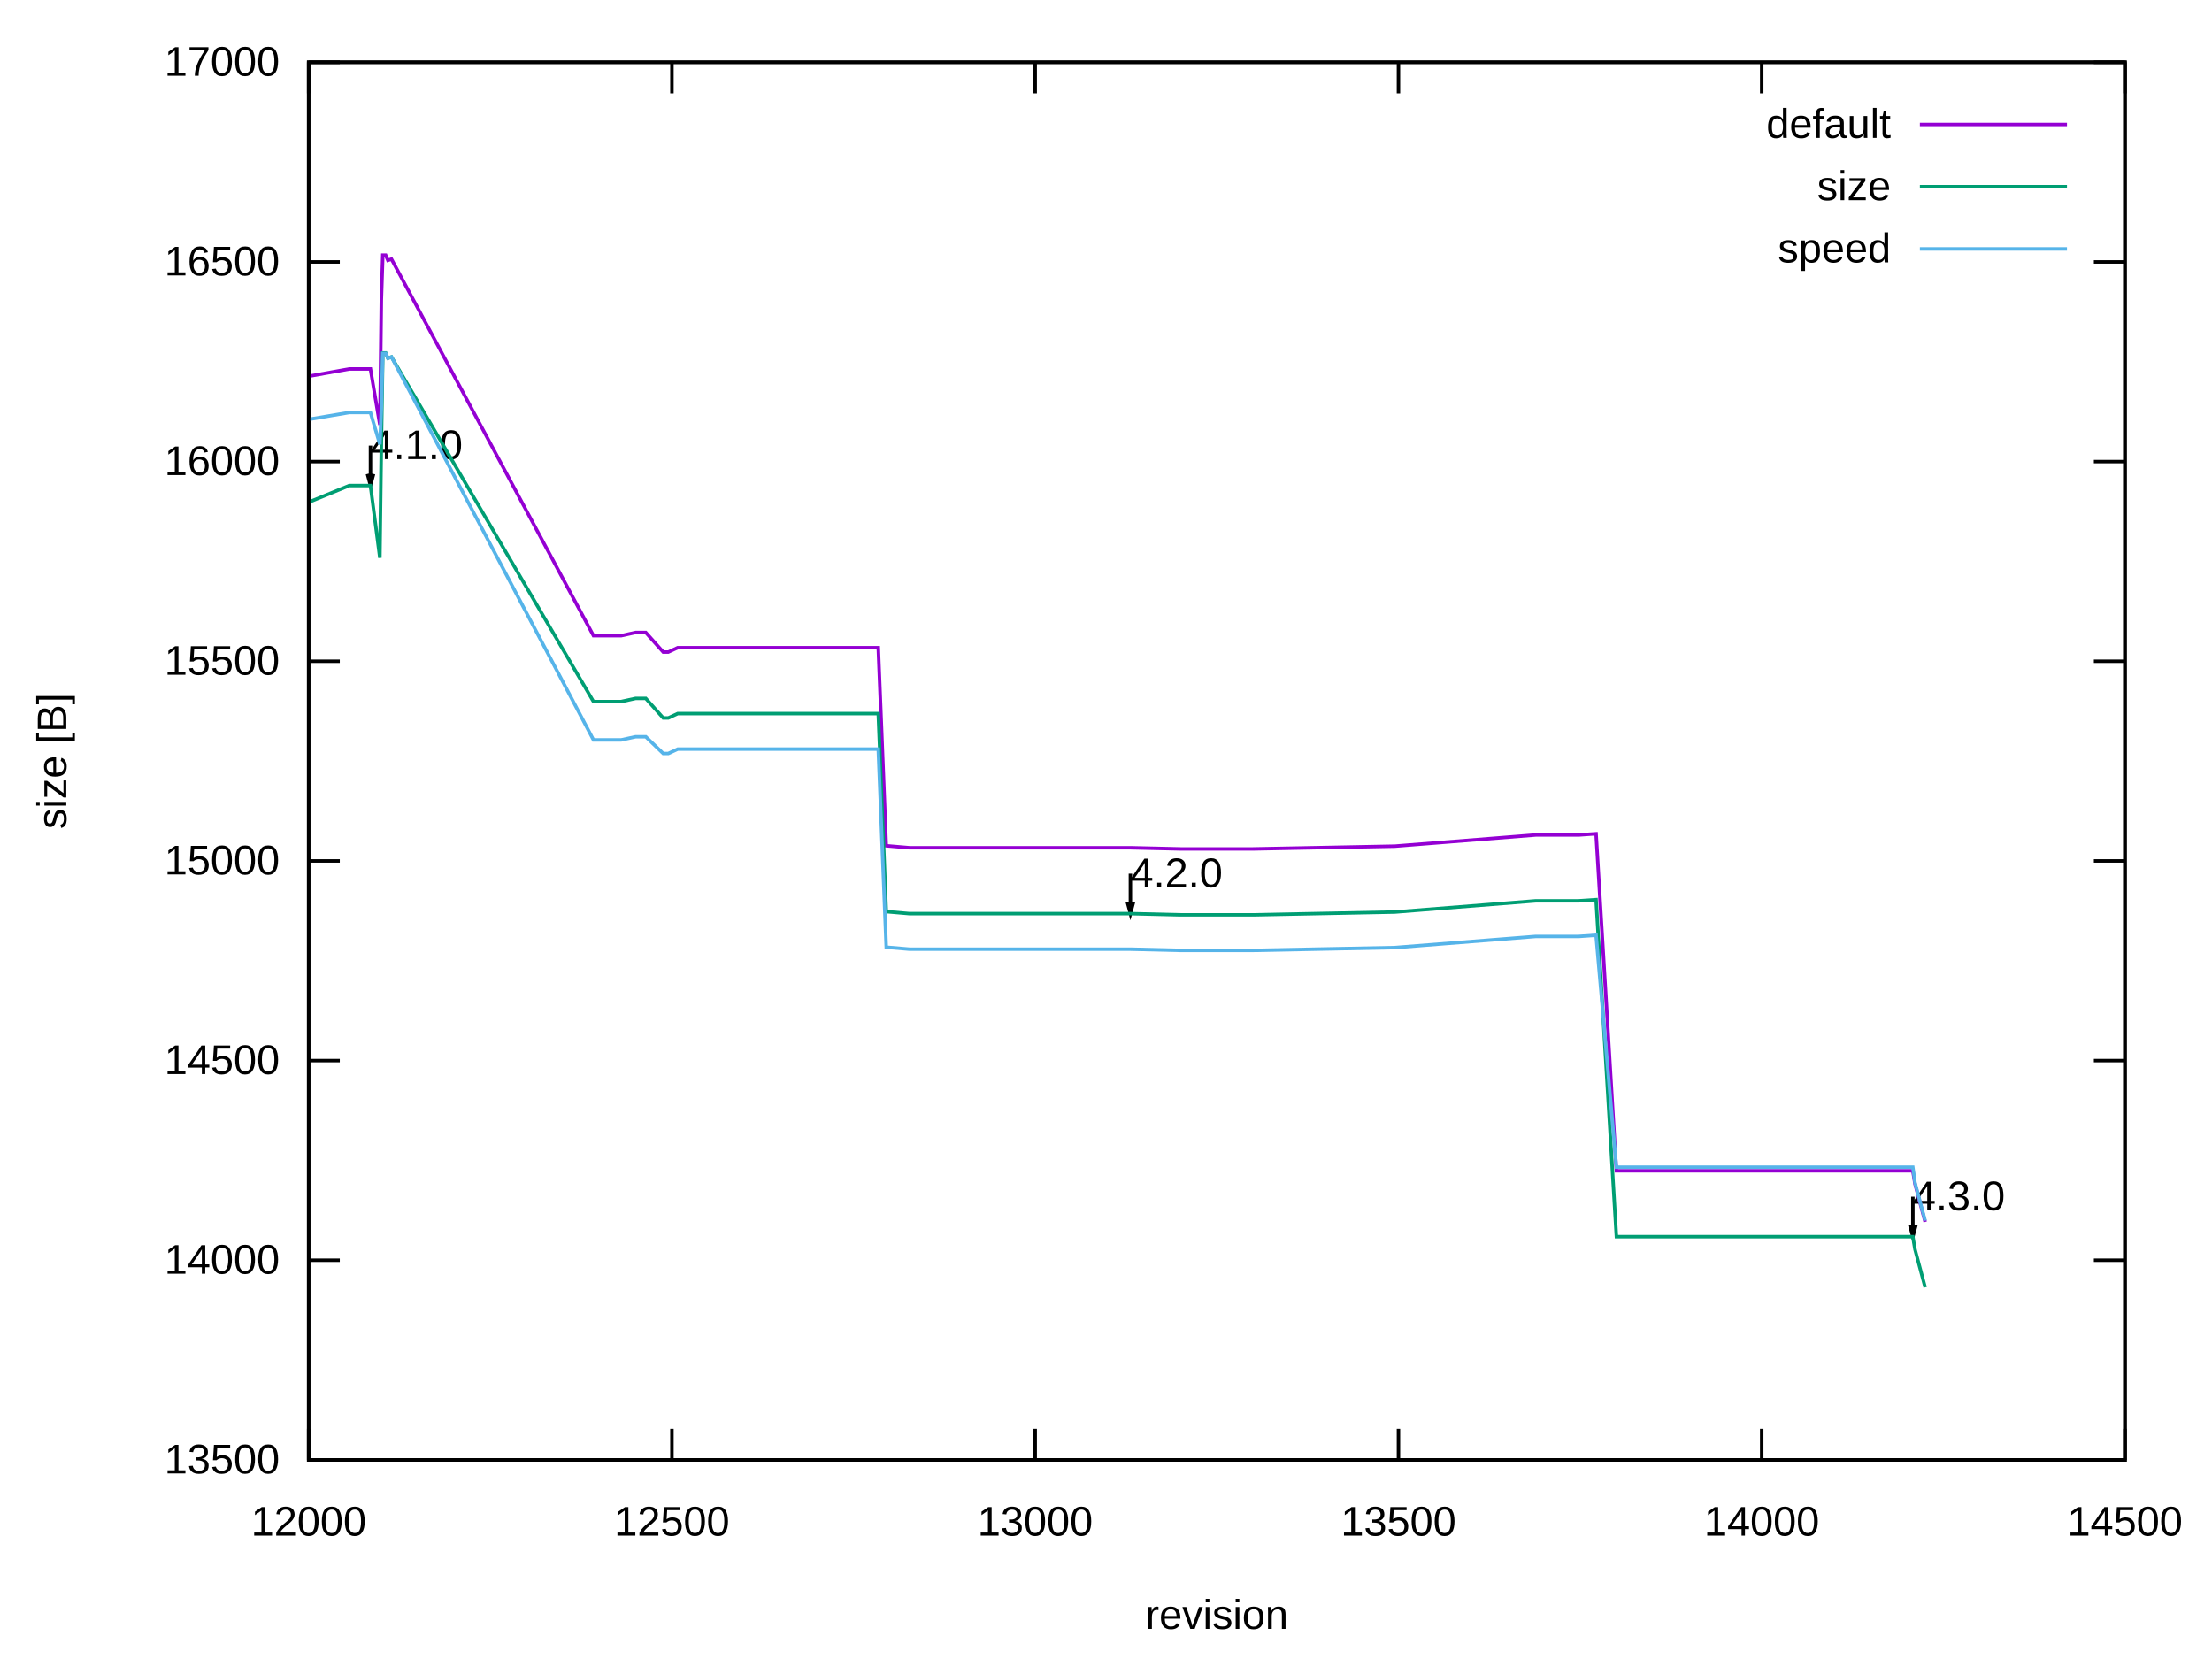
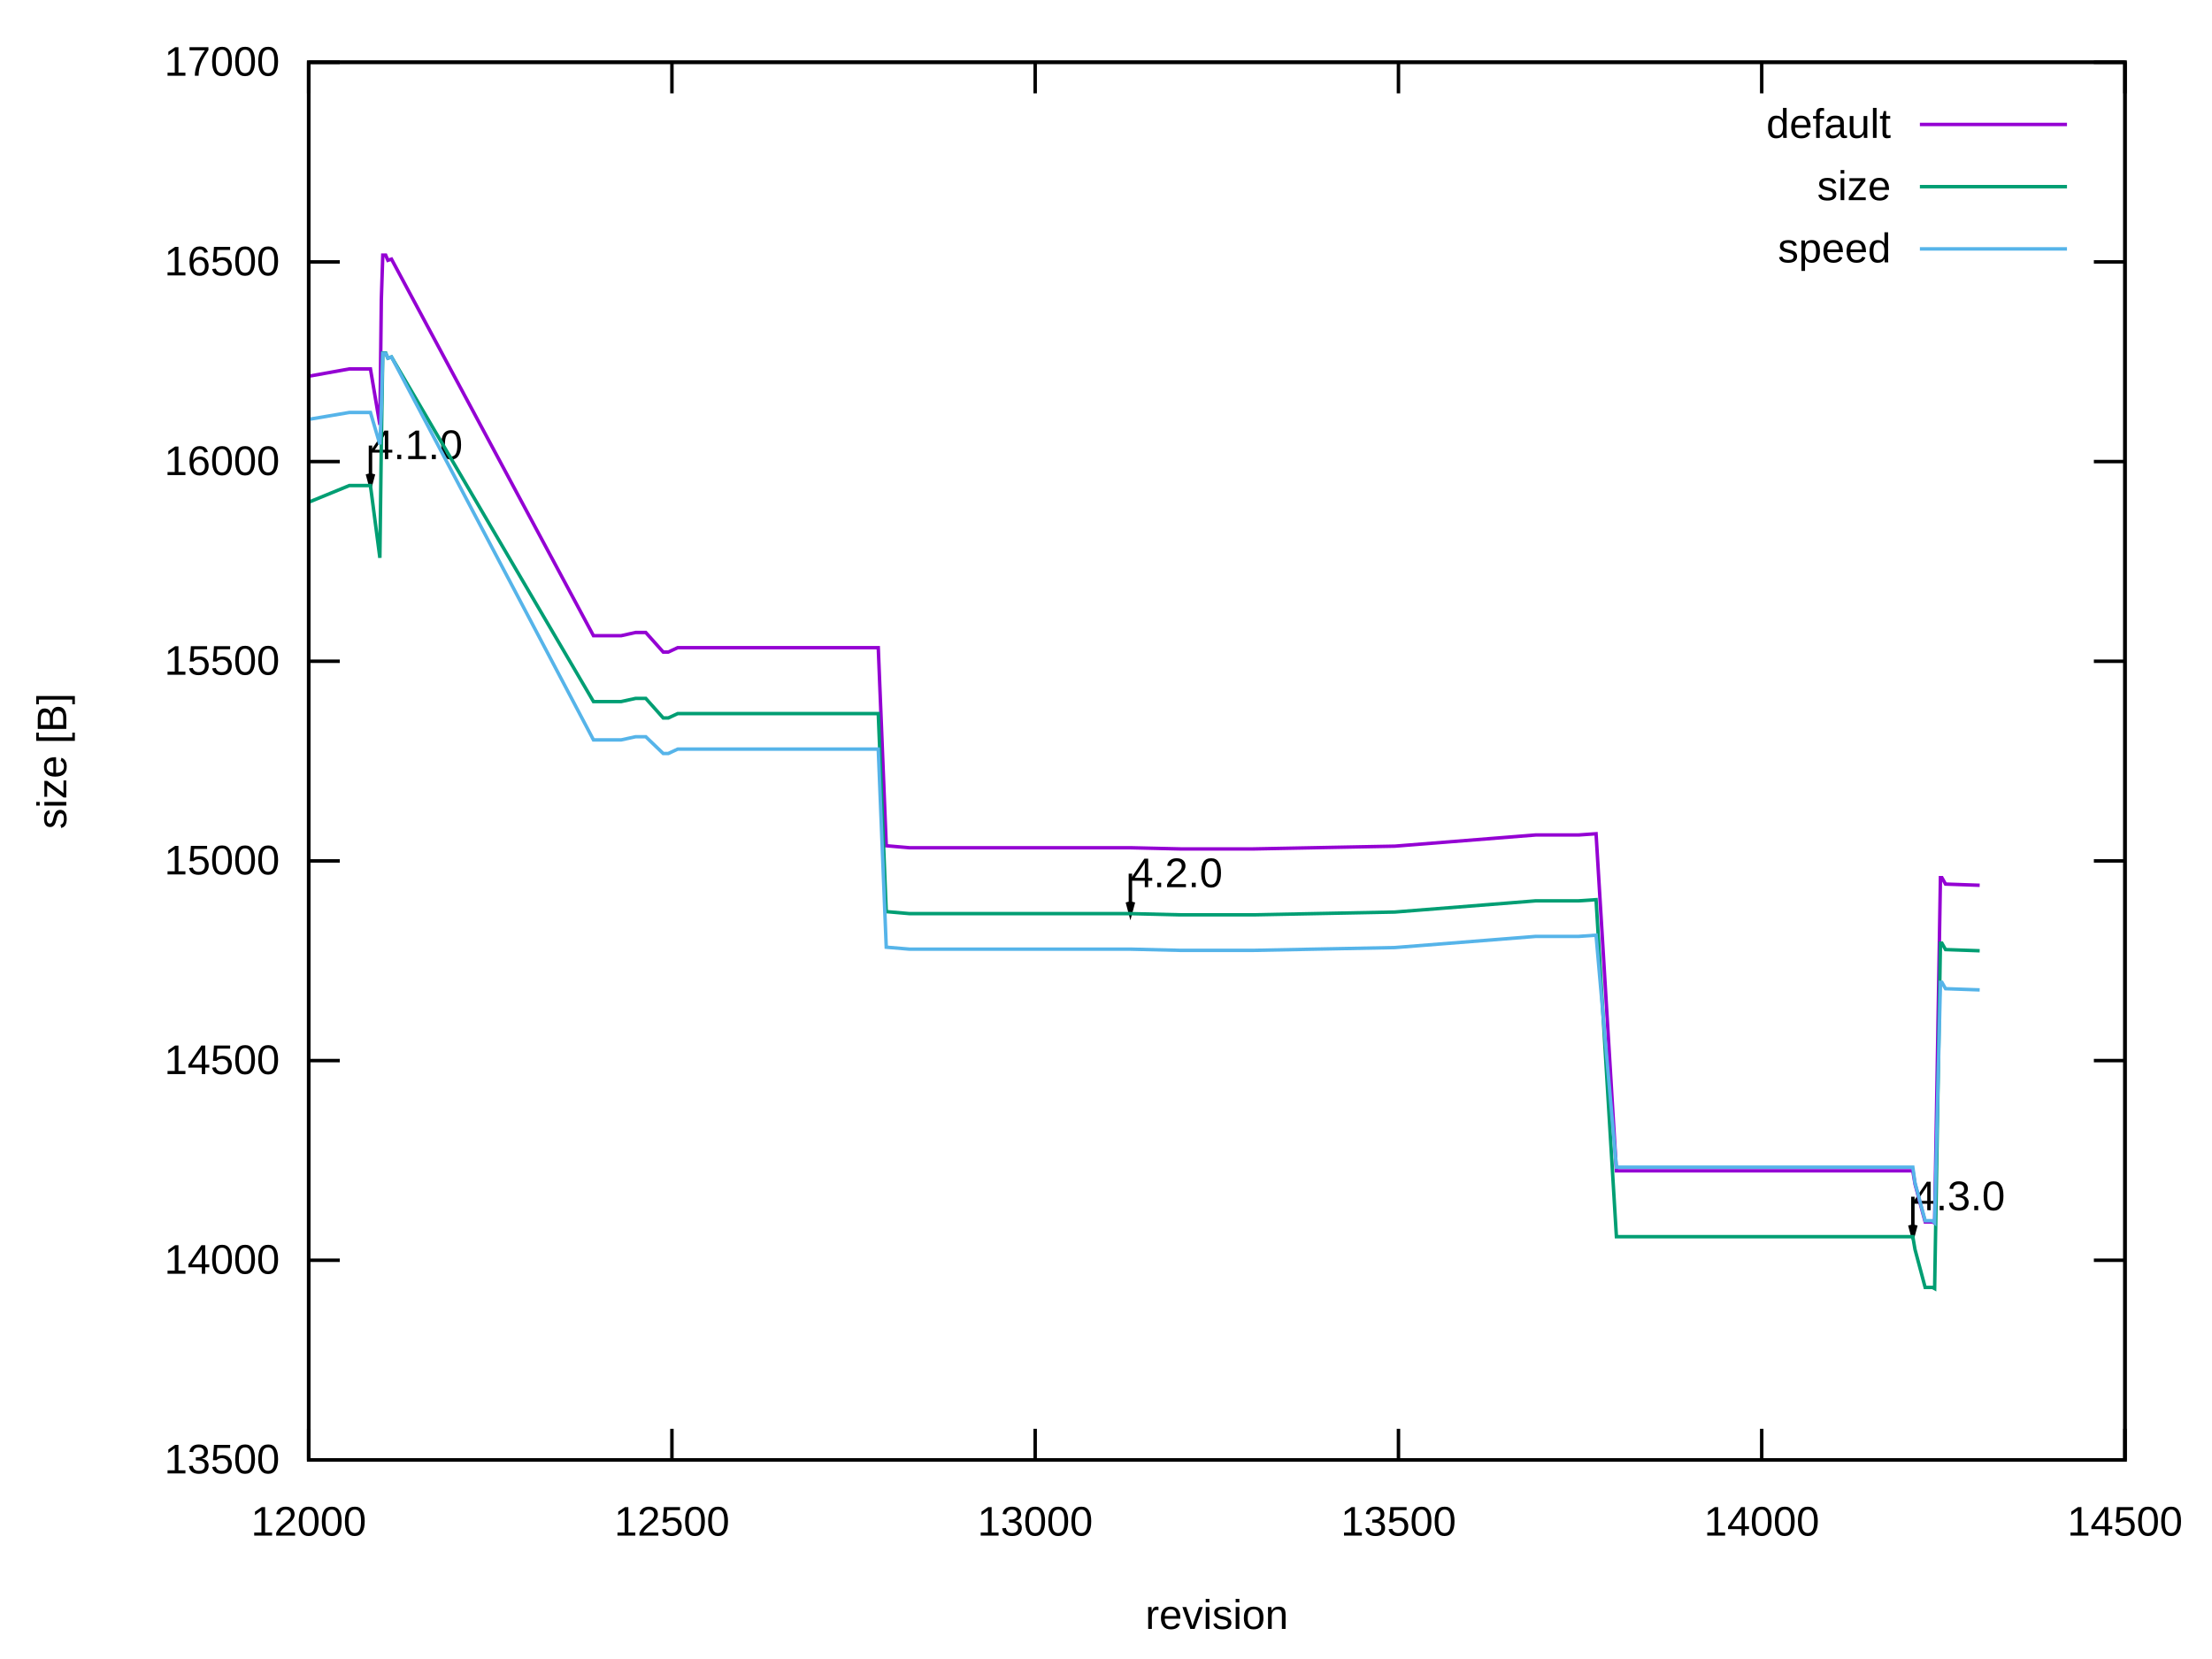
<svg xmlns="http://www.w3.org/2000/svg" xmlns:xlink="http://www.w3.org/1999/xlink" width="640" height="480" viewBox="0 0 640 480">
  <g id="gnuplot_canvas">
    <rect x="0" y="0" width="640" height="480" fill="none" />
    <defs>
      <circle id="gpDot" r="0.5" stroke-width="0.5" stroke="currentColor" />
      <path id="gpPt0" stroke-width="0.222" stroke="currentColor" d="M-1,0 h2 M0,-1 v2" />
      <path id="gpPt1" stroke-width="0.222" stroke="currentColor" d="M-1,-1 L1,1 M1,-1 L-1,1" />
      <path id="gpPt2" stroke-width="0.222" stroke="currentColor" d="M-1,0 L1,0 M0,-1 L0,1 M-1,-1 L1,1 M-1,1 L1,-1" />
      <rect id="gpPt3" stroke-width="0.222" stroke="currentColor" x="-1" y="-1" width="2" height="2" />
      <rect id="gpPt4" stroke-width="0.222" stroke="currentColor" fill="currentColor" x="-1" y="-1" width="2" height="2" />
      <circle id="gpPt5" stroke-width="0.222" stroke="currentColor" cx="0" cy="0" r="1" />
      <use xlink:href="#gpPt5" id="gpPt6" fill="currentColor" stroke="none" />
      <path id="gpPt7" stroke-width="0.222" stroke="currentColor" d="M0,-1.33 L-1.33,0.67 L1.33,0.67 z" />
      <use xlink:href="#gpPt7" id="gpPt8" fill="currentColor" stroke="none" />
      <use xlink:href="#gpPt7" id="gpPt9" stroke="currentColor" transform="rotate(180)" />
      <use xlink:href="#gpPt9" id="gpPt10" fill="currentColor" stroke="none" />
      <use xlink:href="#gpPt3" id="gpPt11" stroke="currentColor" transform="rotate(45)" />
      <use xlink:href="#gpPt11" id="gpPt12" fill="currentColor" stroke="none" />
      <path id="gpPt13" stroke-width="0.222" stroke="currentColor" d="M0,1.330 L1.265,0.411 L0.782,-1.067 L-0.782,-1.076 L-1.265,0.411 z" />
      <use xlink:href="#gpPt13" id="gpPt14" fill="currentColor" stroke="none" />
      <filter id="textbox" filterUnits="objectBoundingBox" x="0" y="0" height="1" width="1">
        <feFlood flood-color="white" flood-opacity="1" result="bgnd" />
        <feComposite in="SourceGraphic" in2="bgnd" operator="atop" />
      </filter>
      <filter id="greybox" filterUnits="objectBoundingBox" x="0" y="0" height="1" width="1">
        <feFlood flood-color="lightgrey" flood-opacity="1" result="grey" />
        <feComposite in="SourceGraphic" in2="grey" operator="atop" />
      </filter>
    </defs>
    <g fill="none" color="white" stroke="currentColor" stroke-width="1.00" stroke-linecap="butt" stroke-linejoin="miter">
</g>
    <g fill="none" color="black" stroke="currentColor" stroke-width="1.00" stroke-linecap="butt" stroke-linejoin="miter">
      <path stroke="black" d="M89.31,422.40 L98.31,422.40 M614.82,422.40 L605.82,422.40  " />
      <g transform="translate(80.92,426.30)" stroke="none" fill="black" font-family="Arial" font-size="12.00" text-anchor="end">
        <text>
          <tspan font-family="Arial"> 13500</tspan>
        </text>
      </g>
    </g>
    <g fill="none" color="black" stroke="currentColor" stroke-width="1.00" stroke-linecap="butt" stroke-linejoin="miter">
      <path stroke="black" d="M89.31,364.63 L98.31,364.63 M614.82,364.63 L605.82,364.63  " />
      <g transform="translate(80.92,368.53)" stroke="none" fill="black" font-family="Arial" font-size="12.00" text-anchor="end">
        <text>
          <tspan font-family="Arial"> 14000</tspan>
        </text>
      </g>
    </g>
    <g fill="none" color="black" stroke="currentColor" stroke-width="1.00" stroke-linecap="butt" stroke-linejoin="miter">
      <path stroke="black" d="M89.31,306.86 L98.31,306.86 M614.82,306.86 L605.82,306.86  " />
      <g transform="translate(80.92,310.76)" stroke="none" fill="black" font-family="Arial" font-size="12.00" text-anchor="end">
        <text>
          <tspan font-family="Arial"> 14500</tspan>
        </text>
      </g>
    </g>
    <g fill="none" color="black" stroke="currentColor" stroke-width="1.00" stroke-linecap="butt" stroke-linejoin="miter">
      <path stroke="black" d="M89.31,249.09 L98.31,249.09 M614.82,249.09 L605.82,249.09  " />
      <g transform="translate(80.92,252.99)" stroke="none" fill="black" font-family="Arial" font-size="12.00" text-anchor="end">
        <text>
          <tspan font-family="Arial"> 15000</tspan>
        </text>
      </g>
    </g>
    <g fill="none" color="black" stroke="currentColor" stroke-width="1.00" stroke-linecap="butt" stroke-linejoin="miter">
      <path stroke="black" d="M89.31,191.32 L98.31,191.32 M614.82,191.32 L605.82,191.32  " />
      <g transform="translate(80.92,195.22)" stroke="none" fill="black" font-family="Arial" font-size="12.00" text-anchor="end">
        <text>
          <tspan font-family="Arial"> 15500</tspan>
        </text>
      </g>
    </g>
    <g fill="none" color="black" stroke="currentColor" stroke-width="1.00" stroke-linecap="butt" stroke-linejoin="miter">
      <path stroke="black" d="M89.31,133.55 L98.31,133.55 M614.82,133.55 L605.82,133.55  " />
      <g transform="translate(80.92,137.45)" stroke="none" fill="black" font-family="Arial" font-size="12.00" text-anchor="end">
        <text>
          <tspan font-family="Arial"> 16000</tspan>
        </text>
      </g>
    </g>
    <g fill="none" color="black" stroke="currentColor" stroke-width="1.00" stroke-linecap="butt" stroke-linejoin="miter">
      <path stroke="black" d="M89.31,75.78 L98.31,75.78 M614.82,75.78 L605.82,75.78  " />
      <g transform="translate(80.92,79.68)" stroke="none" fill="black" font-family="Arial" font-size="12.00" text-anchor="end">
        <text>
          <tspan font-family="Arial"> 16500</tspan>
        </text>
      </g>
    </g>
    <g fill="none" color="black" stroke="currentColor" stroke-width="1.00" stroke-linecap="butt" stroke-linejoin="miter">
      <path stroke="black" d="M89.31,18.01 L98.31,18.01 M614.82,18.01 L605.82,18.01  " />
      <g transform="translate(80.92,21.91)" stroke="none" fill="black" font-family="Arial" font-size="12.00" text-anchor="end">
        <text>
          <tspan font-family="Arial"> 17000</tspan>
        </text>
      </g>
    </g>
    <g fill="none" color="black" stroke="currentColor" stroke-width="1.00" stroke-linecap="butt" stroke-linejoin="miter">
      <path stroke="black" d="M89.31,422.40 L89.31,413.40 M89.31,18.01 L89.31,27.01  " />
      <g transform="translate(89.31,444.30)" stroke="none" fill="black" font-family="Arial" font-size="12.00" text-anchor="middle">
        <text>
          <tspan font-family="Arial"> 12000</tspan>
        </text>
      </g>
    </g>
    <g fill="none" color="black" stroke="currentColor" stroke-width="1.00" stroke-linecap="butt" stroke-linejoin="miter">
      <path stroke="black" d="M194.41,422.40 L194.41,413.40 M194.41,18.01 L194.41,27.01  " />
      <g transform="translate(194.41,444.30)" stroke="none" fill="black" font-family="Arial" font-size="12.00" text-anchor="middle">
        <text>
          <tspan font-family="Arial"> 12500</tspan>
        </text>
      </g>
    </g>
    <g fill="none" color="black" stroke="currentColor" stroke-width="1.00" stroke-linecap="butt" stroke-linejoin="miter">
      <path stroke="black" d="M299.51,422.40 L299.51,413.40 M299.51,18.01 L299.51,27.01  " />
      <g transform="translate(299.51,444.30)" stroke="none" fill="black" font-family="Arial" font-size="12.00" text-anchor="middle">
        <text>
          <tspan font-family="Arial"> 13000</tspan>
        </text>
      </g>
    </g>
    <g fill="none" color="black" stroke="currentColor" stroke-width="1.00" stroke-linecap="butt" stroke-linejoin="miter">
      <path stroke="black" d="M404.62,422.40 L404.62,413.40 M404.62,18.01 L404.62,27.01  " />
      <g transform="translate(404.62,444.30)" stroke="none" fill="black" font-family="Arial" font-size="12.00" text-anchor="middle">
        <text>
          <tspan font-family="Arial"> 13500</tspan>
        </text>
      </g>
    </g>
    <g fill="none" color="black" stroke="currentColor" stroke-width="1.00" stroke-linecap="butt" stroke-linejoin="miter">
      <path stroke="black" d="M509.72,422.40 L509.72,413.40 M509.72,18.01 L509.72,27.01  " />
      <g transform="translate(509.72,444.30)" stroke="none" fill="black" font-family="Arial" font-size="12.00" text-anchor="middle">
        <text>
          <tspan font-family="Arial"> 14000</tspan>
        </text>
      </g>
    </g>
    <g fill="none" color="black" stroke="currentColor" stroke-width="1.00" stroke-linecap="butt" stroke-linejoin="miter">
      <path stroke="black" d="M614.82,422.40 L614.82,413.40 M614.82,18.01 L614.82,27.01  " />
      <g transform="translate(614.82,444.30)" stroke="none" fill="black" font-family="Arial" font-size="12.00" text-anchor="middle">
        <text>
          <tspan font-family="Arial"> 14500</tspan>
        </text>
      </g>
    </g>
    <g fill="none" color="black" stroke="currentColor" stroke-width="1.00" stroke-linecap="butt" stroke-linejoin="miter">
</g>
    <g fill="none" color="black" stroke="currentColor" stroke-width="1.00" stroke-linecap="butt" stroke-linejoin="miter">
      <path stroke="black" d="M89.31,18.01 L89.31,422.40 L614.82,422.40 L614.82,18.01 L89.31,18.01 Z  " />
      <g transform="translate(107.18,132.83)" stroke="none" fill="black" font-family="Arial" font-size="12.00" text-anchor="start">
        <text>
          <tspan font-family="Arial">4.1.0</tspan>
        </text>
      </g>
      <g transform="translate(327.05,256.69)" stroke="none" fill="black" font-family="Arial" font-size="12.00" text-anchor="start">
        <text>
          <tspan font-family="Arial">4.2.0</tspan>
        </text>
      </g>
      <g transform="translate(553.44,350.16)" stroke="none" fill="black" font-family="Arial" font-size="12.00" text-anchor="start">
        <text>
          <tspan font-family="Arial">4.3.0</tspan>
        </text>
      </g>
      <path stroke="black" d="M106.30,137.13 L107.19,140.47 L108.08,137.13 M107.19,128.92 L107.19,140.47 M326.17,260.99 L327.06,264.33 L327.95,260.99   M327.06,252.78 L327.06,264.33 M552.56,354.46 L553.45,357.80 L554.34,354.46 M553.45,346.25 L553.45,357.80  " />
    </g>
    <g fill="none" color="black" stroke="currentColor" stroke-width="1.00" stroke-linecap="butt" stroke-linejoin="miter">
      <g transform="translate(19.18,220.21) rotate(270)" stroke="none" fill="black" font-family="Arial" font-size="12.00" text-anchor="middle">
        <text>
          <tspan font-family="Arial">size [B]</tspan>
        </text>
      </g>
    </g>
    <g fill="none" color="black" stroke="currentColor" stroke-width="1.00" stroke-linecap="butt" stroke-linejoin="miter">
      <g transform="translate(352.06,471.30)" stroke="none" fill="black" font-family="Arial" font-size="12.00" text-anchor="middle">
        <text>
          <tspan font-family="Arial">revision</tspan>
        </text>
      </g>
    </g>
    <g fill="none" color="black" stroke="currentColor" stroke-width="1.00" stroke-linecap="butt" stroke-linejoin="miter">
</g>
    <g id="gnuplot_plot_1">
      <g fill="none" color="black" stroke="currentColor" stroke-width="1.00" stroke-linecap="butt" stroke-linejoin="miter">
        <g transform="translate(547.09,39.91)" stroke="none" fill="black" font-family="Arial" font-size="12.00" text-anchor="end">
          <text>
            <tspan font-family="Arial">default</tspan>
          </text>
        </g>
      </g>
      <g fill="none" color="black" stroke="currentColor" stroke-width="1.00" stroke-linecap="butt" stroke-linejoin="miter">
-         <path stroke="rgb(148,   0, 211)" d="M555.48,36.01 L598.04,36.01 M89.52,108.82 L101.08,106.74 L107.18,106.74 L109.91,122.92 L110.33,86.76 L110.75,73.82   L111.59,73.82 L112.22,75.32 L113.27,74.97 L171.71,183.93 L176.54,183.93 L179.70,183.93 L183.90,183.00 L186.84,183.00   L191.89,188.66 L193.36,188.66 L196.09,187.39 L224.26,187.39 L230.78,187.39 L234.14,187.39 L234.77,187.39 L246.12,187.39   L254.11,187.39 L256.42,244.70 L263.15,245.28 L270.51,245.28 L273.24,245.28 L276.60,245.28 L278.49,245.28 L293.00,245.28   L327.05,245.28 L341.55,245.62 L362.58,245.62 L403.56,244.82 L444.34,241.58 L446.45,241.58 L448.55,241.58 L456.75,241.58   L461.79,241.23 L467.68,338.75 L488.70,338.75 L509.72,338.75 L548.40,338.75 L553.44,338.75 L554.07,342.56 L557.01,353.54    " />
+         <path stroke="rgb(148,   0, 211)" d="M555.48,36.01 L598.04,36.01 M89.52,108.82 L101.08,106.74 L107.18,106.74 L109.91,122.92 L110.33,86.76 L110.75,73.82   L111.59,73.82 L112.22,75.32 L113.27,74.97 L171.71,183.93 L176.54,183.93 L179.70,183.93 L183.90,183.00 L186.84,183.00   L191.89,188.66 L193.36,188.66 L196.09,187.39 L224.26,187.39 L230.78,187.39 L234.14,187.39 L234.77,187.39 L246.12,187.39   L254.11,187.39 L256.42,244.70 L263.15,245.28 L270.51,245.28 L273.24,245.28 L276.60,245.28 L278.49,245.28 L293.00,245.28   L327.05,245.28 L341.55,245.62 L362.58,245.62 L403.56,244.82 L444.34,241.58 L446.45,241.58 L448.55,241.58 L456.75,241.58   L461.79,241.23 L467.68,338.75 L488.70,338.75 L509.72,338.75 L548.40,338.75 L553.44,338.75 L554.07,342.56 L557.01,353.54   L559.12,353.54 L559.75,353.88 L561.43,253.94 L561.85,253.94 L562.90,255.79 L572.78,256.14  " />
      </g>
    </g>
    <g id="gnuplot_plot_2">
      <g fill="none" color="black" stroke="currentColor" stroke-width="1.00" stroke-linecap="butt" stroke-linejoin="miter">
        <g transform="translate(547.09,57.91)" stroke="none" fill="black" font-family="Arial" font-size="12.00" text-anchor="end">
          <text>
            <tspan font-family="Arial">size</tspan>
          </text>
        </g>
      </g>
      <g fill="none" color="black" stroke="currentColor" stroke-width="1.00" stroke-linecap="butt" stroke-linejoin="miter">
-         <path stroke="rgb(  0, 158, 115)" d="M555.48,54.01 L598.04,54.01 M89.52,145.22 L101.08,140.48 L107.18,140.48 L109.91,161.40 L110.33,128.70 L110.75,102.12   L111.59,102.12 L112.22,103.63 L113.27,103.28 L171.71,202.99 L176.54,202.99 L179.70,202.99 L183.90,202.07 L186.84,202.07   L191.89,207.73 L193.36,207.73 L196.09,206.46 L224.26,206.46 L230.78,206.46 L234.14,206.46 L234.77,206.46 L246.12,206.46   L254.11,206.46 L256.42,263.76 L263.15,264.34 L270.51,264.34 L273.24,264.34 L276.60,264.34 L278.49,264.34 L293.00,264.34   L327.05,264.34 L341.55,264.69 L362.58,264.69 L403.56,263.88 L444.34,260.64 L446.45,260.64 L448.55,260.64 L456.75,260.64   L461.79,260.30 L467.68,357.81 L488.70,357.81 L509.72,357.81 L548.40,357.81 L553.44,357.81 L554.07,361.51 L557.01,372.49    " />
+         <path stroke="rgb(  0, 158, 115)" d="M555.48,54.01 L598.04,54.01 M89.52,145.22 L101.08,140.48 L107.18,140.48 L109.91,161.40 L110.33,128.70 L110.75,102.12   L111.59,102.12 L112.22,103.63 L113.27,103.28 L171.71,202.99 L176.54,202.99 L179.70,202.99 L183.90,202.07 L186.84,202.07   L191.89,207.73 L193.36,207.73 L196.09,206.46 L224.26,206.46 L230.78,206.46 L234.14,206.46 L234.77,206.46 L246.12,206.46   L254.11,206.46 L256.42,263.76 L263.15,264.34 L270.51,264.34 L273.24,264.34 L276.60,264.34 L278.49,264.34 L293.00,264.34   L327.05,264.34 L341.55,264.69 L362.58,264.69 L403.56,263.88 L444.34,260.64 L446.45,260.64 L448.55,260.64 L456.75,260.64   L461.79,260.30 L467.68,357.81 L488.70,357.81 L509.72,357.81 L548.40,357.81 L553.44,357.81 L554.07,361.51 L557.01,372.49   L559.12,372.49 L559.75,372.83 L561.43,272.89 L561.85,272.89 L562.90,274.74 L572.78,275.09  " />
      </g>
    </g>
    <g id="gnuplot_plot_3">
      <g fill="none" color="black" stroke="currentColor" stroke-width="1.00" stroke-linecap="butt" stroke-linejoin="miter">
        <g transform="translate(547.09,75.91)" stroke="none" fill="black" font-family="Arial" font-size="12.00" text-anchor="end">
          <text>
            <tspan font-family="Arial">speed</tspan>
          </text>
        </g>
      </g>
      <g fill="none" color="black" stroke="currentColor" stroke-width="1.00" stroke-linecap="butt" stroke-linejoin="miter">
-         <path stroke="rgb( 86, 180, 233)" d="M555.48,72.01 L598.04,72.01 M89.52,121.30 L101.08,119.34 L107.18,119.34 L109.91,128.58 L110.33,118.41 L110.75,102.24   L111.59,102.24 L112.22,103.63 L113.27,103.28 L171.71,214.08 L176.54,214.08 L179.70,214.08 L183.90,213.16 L186.84,213.16   L191.89,218.01 L193.36,218.01 L196.09,216.74 L224.26,216.74 L230.78,216.74 L234.14,216.74 L234.77,216.74 L246.12,216.74   L254.11,216.74 L256.42,274.05 L263.15,274.62 L270.51,274.62 L273.24,274.62 L276.60,274.62 L278.49,274.62 L293.00,274.62   L327.05,274.62 L341.55,274.97 L362.58,274.97 L403.56,274.16 L444.34,270.93 L446.45,270.93 L448.55,270.93 L456.75,270.93   L461.79,270.58 L467.68,337.71 L488.70,337.71 L509.72,337.71 L548.40,337.71 L553.44,337.71 L554.07,342.22 L557.01,353.19    " />
+         <path stroke="rgb( 86, 180, 233)" d="M555.48,72.01 L598.04,72.01 M89.52,121.30 L101.08,119.34 L107.18,119.34 L109.91,128.58 L110.33,118.41 L110.75,102.24   L111.59,102.24 L112.22,103.63 L113.27,103.28 L171.71,214.08 L176.54,214.08 L179.70,214.08 L183.90,213.16 L186.84,213.16   L191.89,218.01 L193.36,218.01 L196.09,216.74 L224.26,216.74 L230.78,216.74 L234.14,216.74 L234.77,216.74 L246.12,216.74   L254.11,216.74 L256.42,274.05 L263.15,274.62 L270.51,274.62 L273.24,274.62 L276.60,274.62 L278.49,274.62 L293.00,274.62   L327.05,274.62 L341.55,274.97 L362.58,274.97 L403.56,274.16 L444.34,270.93 L446.45,270.93 L448.55,270.93 L456.75,270.93   L461.79,270.58 L467.68,337.71 L488.70,337.71 L509.72,337.71 L548.40,337.71 L553.44,337.71 L554.07,342.22 L557.01,353.19   L559.12,353.19 L559.75,353.77 L561.43,284.21 L561.85,284.21 L562.90,286.06 L572.78,286.41  " />
      </g>
    </g>
    <g fill="none" color="white" stroke="rgb( 86, 180, 233)" stroke-width="2.00" stroke-linecap="butt" stroke-linejoin="miter">
</g>
    <g fill="none" color="black" stroke="currentColor" stroke-width="2.00" stroke-linecap="butt" stroke-linejoin="miter">
</g>
    <g fill="none" color="black" stroke="black" stroke-width="1.00" stroke-linecap="butt" stroke-linejoin="miter">
</g>
    <g fill="none" color="black" stroke="currentColor" stroke-width="1.00" stroke-linecap="butt" stroke-linejoin="miter">
      <path stroke="black" d="M89.31,18.01 L89.31,422.40 L614.82,422.40 L614.82,18.01 L89.31,18.01 Z  " />
    </g>
    <g fill="none" color="black" stroke="currentColor" stroke-width="1.00" stroke-linecap="butt" stroke-linejoin="miter">
</g>
  </g>
</svg>
